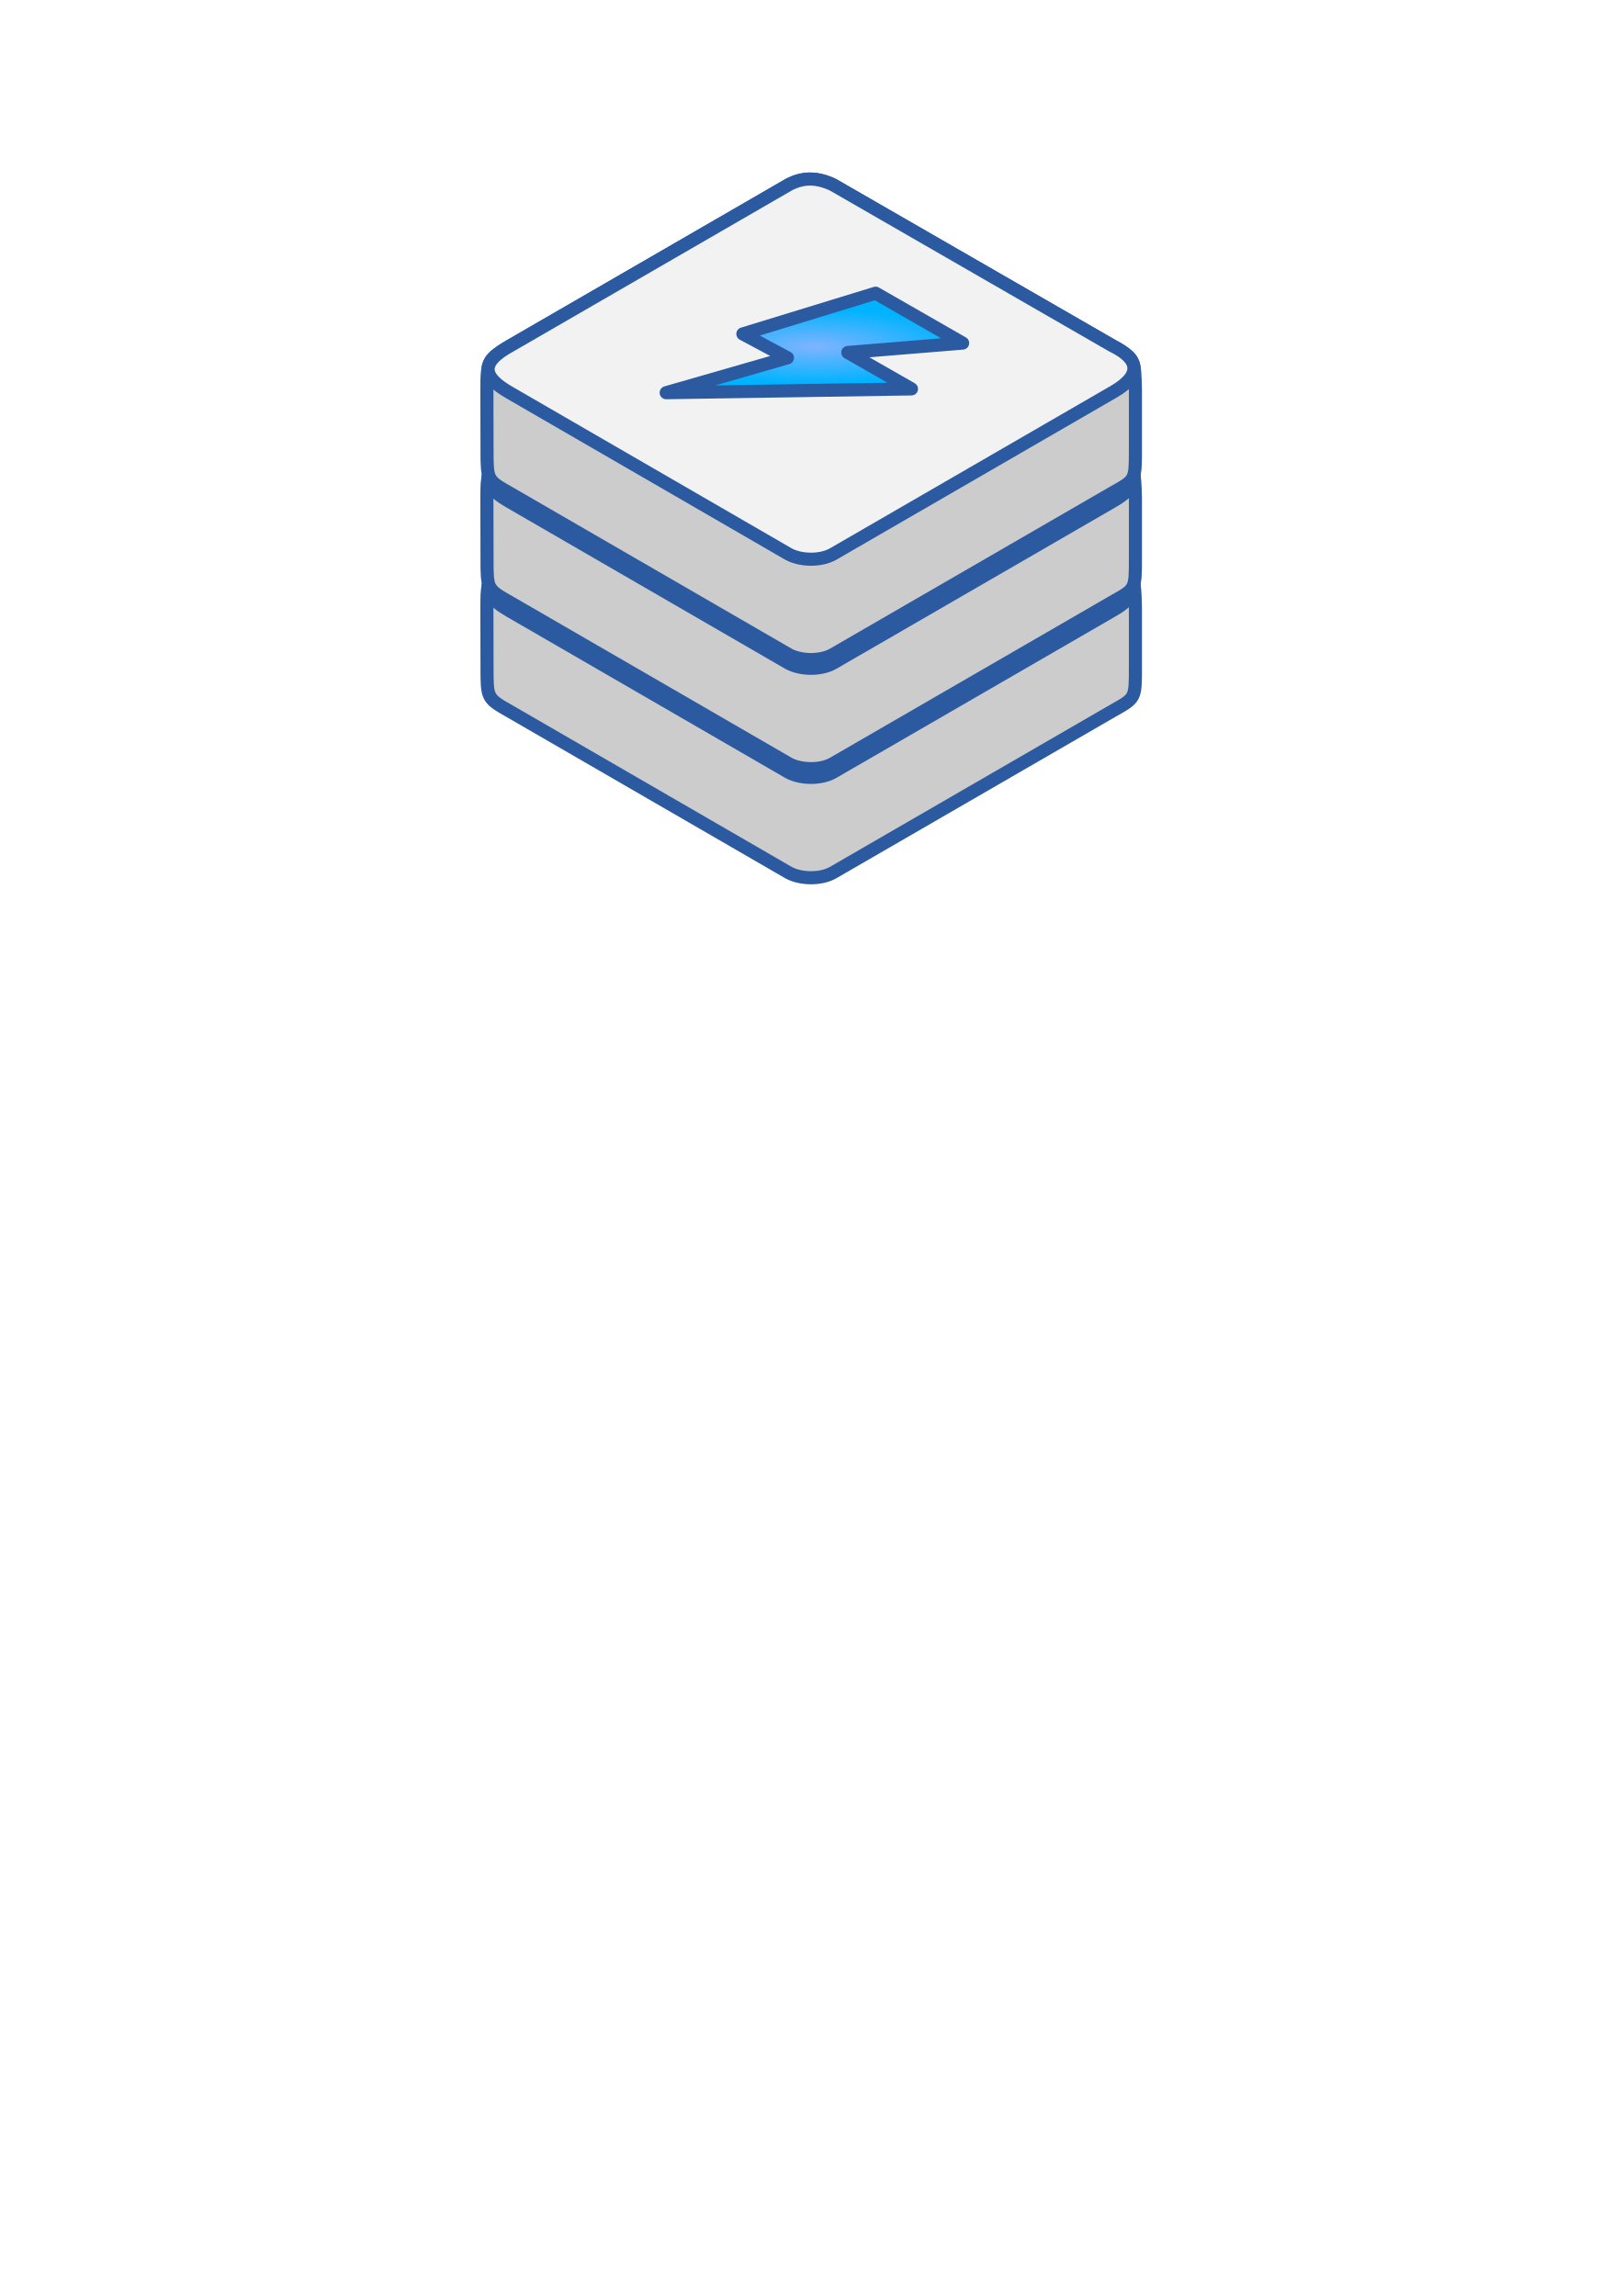
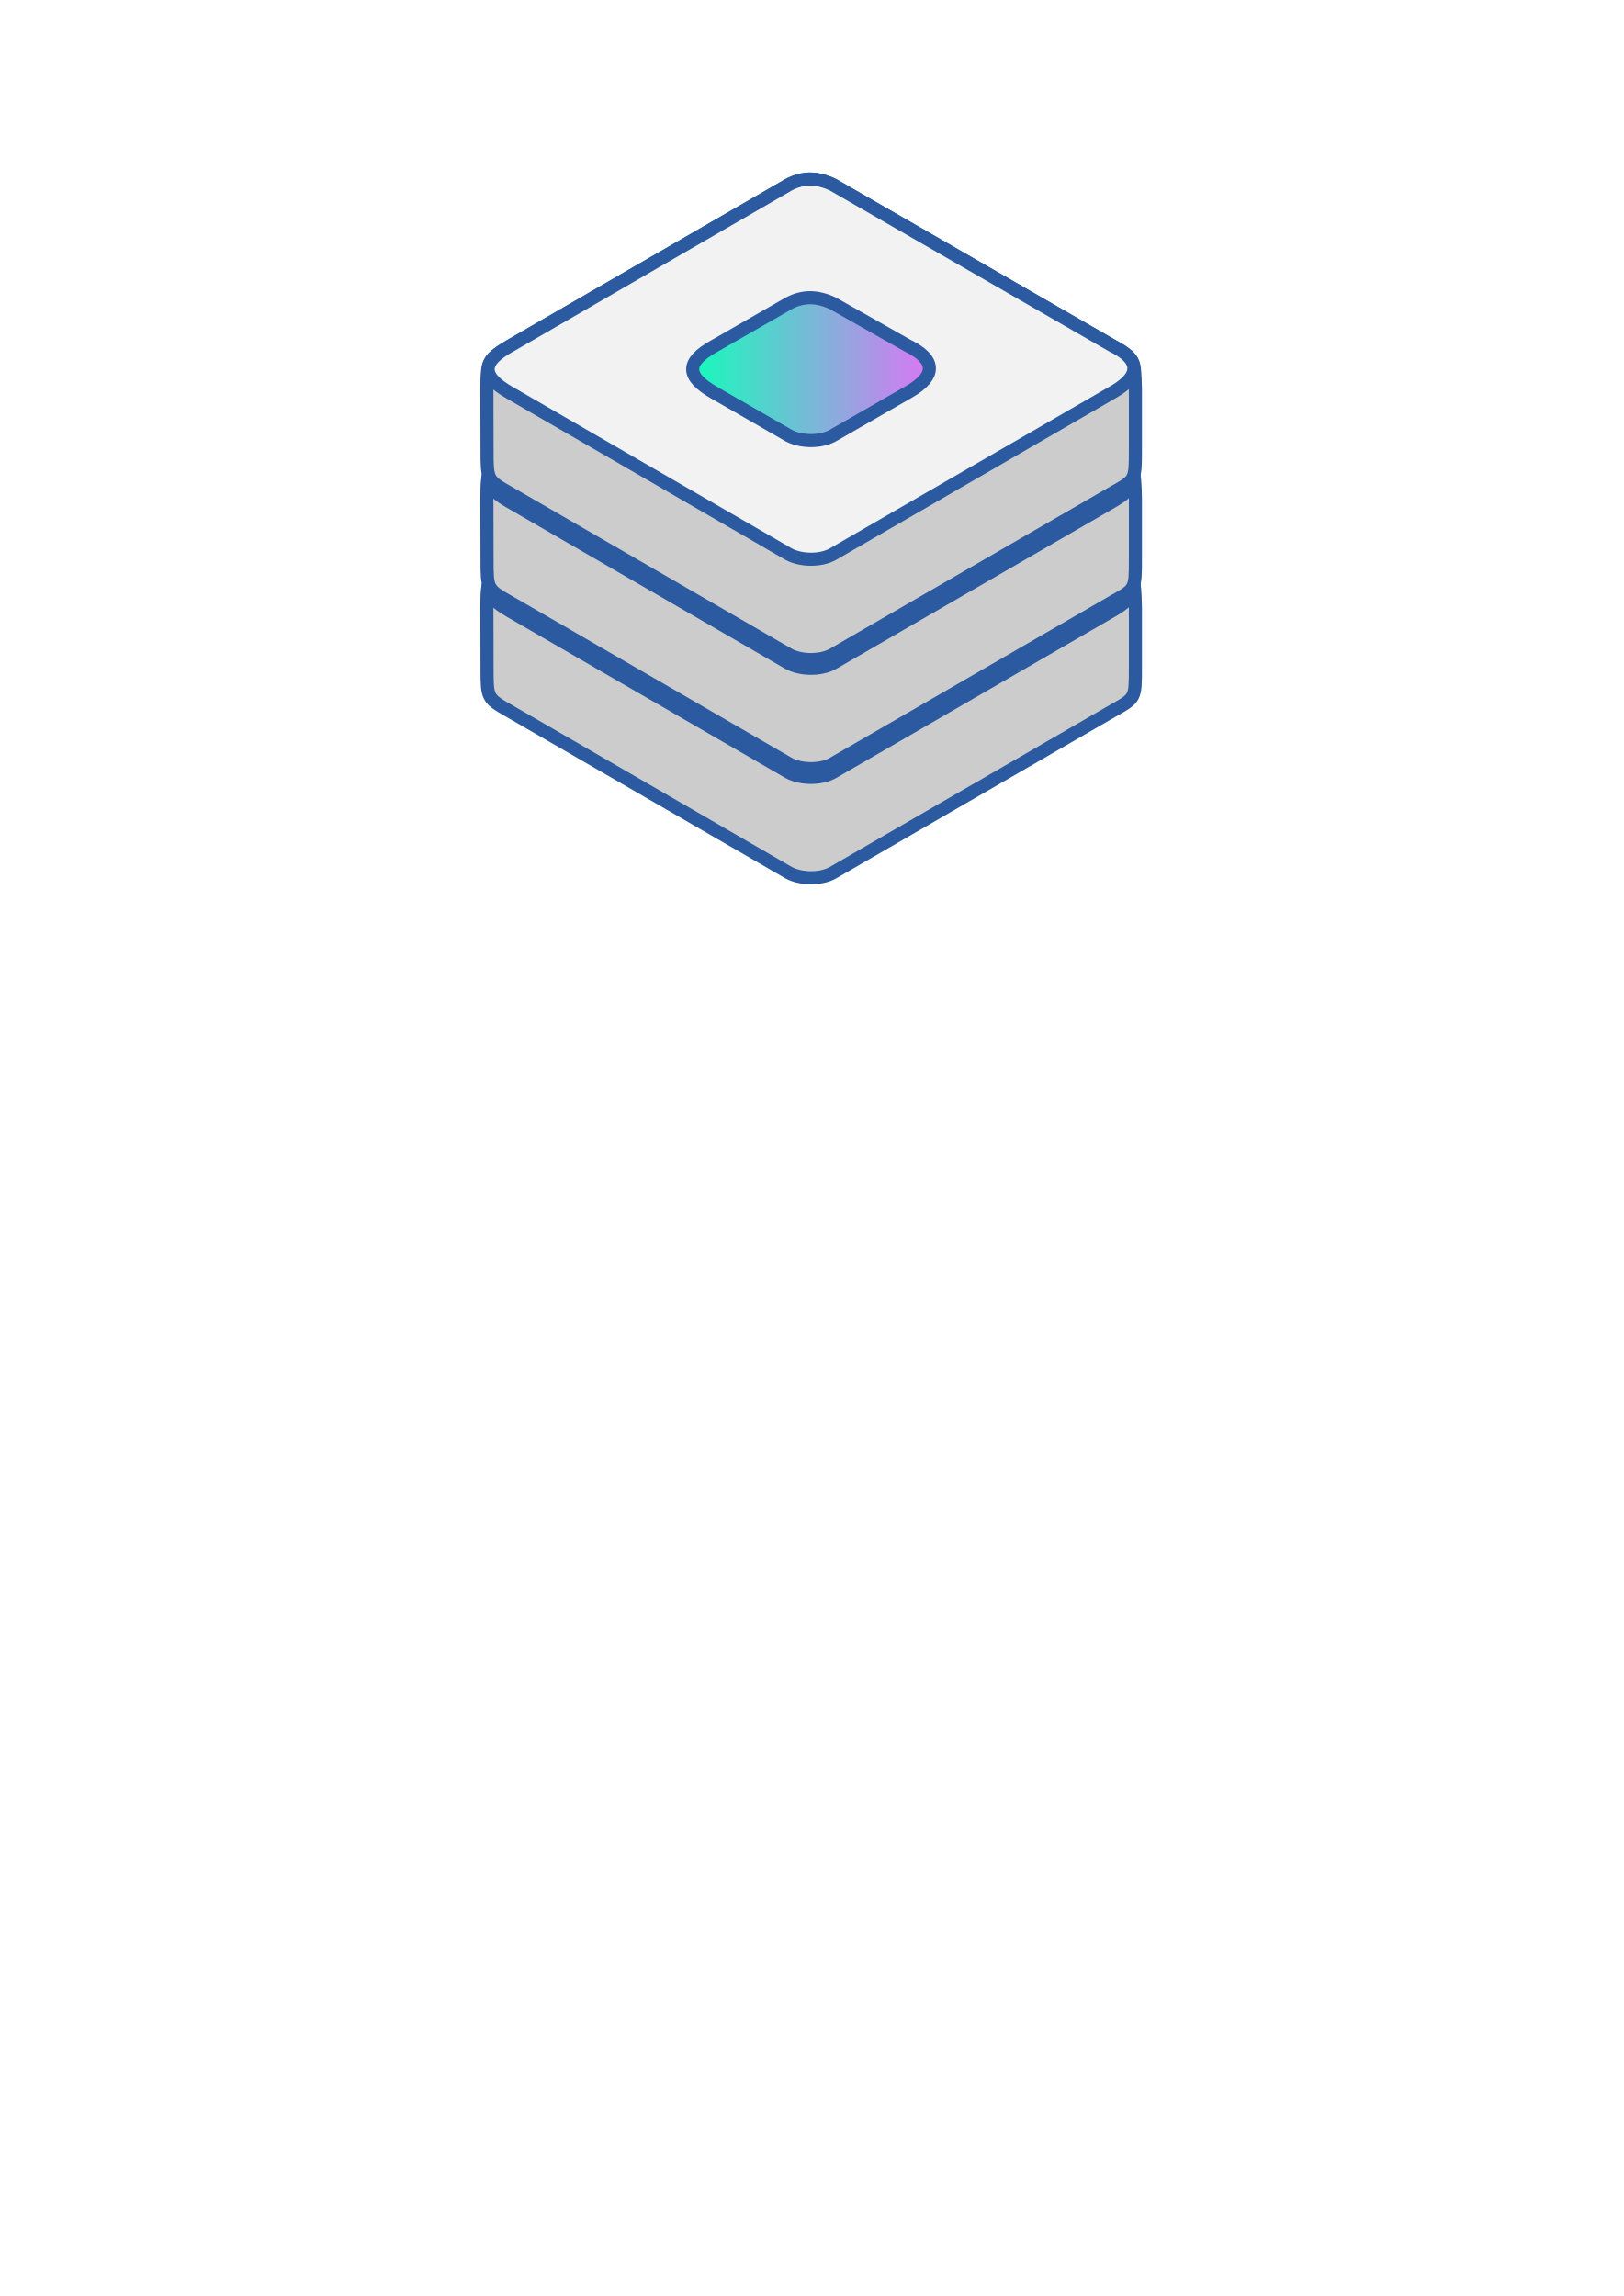
<svg xmlns="http://www.w3.org/2000/svg" xmlns:xlink="http://www.w3.org/1999/xlink" width="210mm" height="297mm" viewBox="0 0 744.094 1052.362" id="svg2" version="1.1">
  <defs id="defs4">
+     <linearGradient id="linearGradient4592">
+       <stop id="stop4588" offset="0" style="stop-color:#10ffb9;stop-opacity:1" />
+       <stop id="stop4590" offset="1" style="stop-color:#df71f5;stop-opacity:0.988" />
+     </linearGradient>
    <linearGradient id="linearGradient4249">
      <stop style="stop-color:#80b3ff;stop-opacity:1;" offset="0" id="stop4251" />
      <stop style="stop-color:#00b3ff;stop-opacity:1" offset="1" id="stop4253" />
    </linearGradient>
    <marker markerWidth="289.862" markerHeight="121.837" refX="144.931" refY="60.919" orient="auto" id="marker4450">
      <rect transform="matrix(0.9218742,0.3874894,-0.9218742,0.3874894,0,0)" style="fill:#f2f2f2;stroke:#939dac;stroke-width:3.083;stroke-miterlimit:4;stroke-dasharray:none" id="rect4298" width="164.062" height="164.062" x="75.183" y="-82.031" ry="15.415" />
    </marker>
    <radialGradient xlink:href="#linearGradient4249" id="radialGradient4193" gradientUnits="userSpaceOnUse" gradientTransform="matrix(1,0,0,0.2480517,133.0561,261.8738)" cx="250.325" cy="380.004" fx="250.325" fy="380.004" r="68.609" />
    <radialGradient xlink:href="#linearGradient4249" id="radialGradient4171" gradientUnits="userSpaceOnUse" gradientTransform="matrix(1,0,0,0.2480517,133.0561,261.8738)" cx="250.325" cy="380.004" fx="250.325" fy="380.004" r="68.609" />
-     <radialGradient xlink:href="#linearGradient4249" id="radialGradient4181" gradientUnits="userSpaceOnUse" gradientTransform="matrix(1,0,0,0.2480517,133.0561,261.8738)" cx="250.325" cy="380.004" fx="250.325" fy="380.004" r="68.609" />
+     <linearGradient xlink:href="#linearGradient4592" id="linearGradient4596" x1="324.507" y1="366.615" x2="438.967" y2="366.615" gradientUnits="userSpaceOnUse" />
  </defs>
  <g id="layer1">
    <g transform="translate(-10.0677,-97.32301)" id="g4185">
      <path style="fill:#cccccc;fill-rule:evenodd;stroke:#2c5aa0;stroke-width:6;stroke-linecap:round;stroke-linejoin:round;stroke-miterlimit:4;stroke-dasharray:none;stroke-opacity:1" d="m 243.69,423.346 127.801,73.971 c 5.441,2.967 14.577,3.216 20.28,0 l 128.74,-74.485 c 9.882,-5.548 9.882,-5.494 9.882,-19.363 l 0,-13.815 0,-13.815 c -0.347,-14.043 -0.173,-13.989 -10.575,-20.056 L 391.77,281.989 c -7.419,-3.462 -13.735,-3.457 -20.28,0 l -127.923,74.001 c -9.709,6.068 -10.371,6.177 -10.371,19.873 l 0.031,13.805 0.031,13.805 c 0,13.869 0.031,13.978 10.433,19.873 z" id="path4187" />
      <path id="path4189" d="m 243.69,377.346 127.801,73.971 c 5.441,2.967 14.577,3.216 20.28,0 l 128.74,-74.485 c 12.965,-7.53 11.787,-15.002 -0.693,-21.05 L 391.77,281.989 c -7.419,-3.462 -13.735,-3.457 -20.28,0 l -127.923,74.001 c -13.118,7.27 -13.084,13.844 0.123,21.356 z" style="fill:#f2f2f2;fill-rule:evenodd;stroke:#2c5aa0;stroke-width:6;stroke-linecap:round;stroke-linejoin:round;stroke-miterlimit:4;stroke-dasharray:none;stroke-opacity:1" />
      <path style="opacity:1;fill:url(#radialGradient4193);fill-opacity:1;fill-rule:evenodd;stroke:#2c5aa0;stroke-width:6;stroke-linecap:butt;stroke-linejoin:round;stroke-miterlimit:4;stroke-dasharray:none;stroke-opacity:1" d="m 411.334,331.708 39.881,22.869 -52.634,4.311 29.182,16.685 -112.406,1.742 55.591,-15.99 -20.451,-10.956 z" id="path4191" />
    </g>
    <g id="g4163" transform="translate(-10.0677,-147.323)">
      <path id="path4165" d="m 243.69,423.346 127.801,73.971 c 5.441,2.967 14.577,3.216 20.28,0 l 128.74,-74.485 c 9.882,-5.548 9.882,-5.494 9.882,-19.363 l 0,-13.815 0,-13.815 c -0.347,-14.043 -0.173,-13.989 -10.575,-20.056 L 391.77,281.989 c -7.419,-3.462 -13.735,-3.457 -20.28,0 l -127.923,74.001 c -9.709,6.068 -10.371,6.177 -10.371,19.873 l 0.031,13.805 0.031,13.805 c 0,13.869 0.031,13.978 10.433,19.873 z" style="fill:#cccccc;fill-rule:evenodd;stroke:#2c5aa0;stroke-width:6;stroke-linecap:round;stroke-linejoin:round;stroke-miterlimit:4;stroke-dasharray:none;stroke-opacity:1" />
      <path style="fill:#f2f2f2;fill-rule:evenodd;stroke:#2c5aa0;stroke-width:6;stroke-linecap:round;stroke-linejoin:round;stroke-miterlimit:4;stroke-dasharray:none;stroke-opacity:1" d="m 243.69,377.346 127.801,73.971 c 5.441,2.967 14.577,3.216 20.28,0 l 128.74,-74.485 c 12.965,-7.53 11.787,-15.002 -0.693,-21.05 L 391.77,281.989 c -7.419,-3.462 -13.735,-3.457 -20.28,0 l -127.923,74.001 c -13.118,7.27 -13.084,13.844 0.123,21.356 z" id="path4167" />
      <path id="path4169" d="m 411.334,331.708 39.881,22.869 -52.634,4.311 29.182,16.685 -112.406,1.742 55.591,-15.99 -20.451,-10.956 z" style="opacity:1;fill:url(#radialGradient4171);fill-opacity:1;fill-rule:evenodd;stroke:#2c5aa0;stroke-width:6;stroke-linecap:butt;stroke-linejoin:round;stroke-miterlimit:4;stroke-dasharray:none;stroke-opacity:1" />
    </g>
    <g transform="translate(-10.0677,-197.323)" id="g4173">
      <path style="fill:#cccccc;fill-rule:evenodd;stroke:#2c5aa0;stroke-width:6;stroke-linecap:round;stroke-linejoin:round;stroke-miterlimit:4;stroke-dasharray:none;stroke-opacity:1" d="m 243.69,423.346 127.801,73.971 c 5.441,2.967 14.577,3.216 20.28,0 l 128.74,-74.485 c 9.882,-5.548 9.882,-5.494 9.882,-19.363 l 0,-13.815 0,-13.815 c -0.347,-14.043 -0.173,-13.989 -10.575,-20.056 L 391.77,281.989 c -7.419,-3.462 -13.735,-3.457 -20.28,0 l -127.923,74.001 c -9.709,6.068 -10.371,6.177 -10.371,19.873 l 0.031,13.805 0.031,13.805 c 0,13.869 0.031,13.978 10.433,19.873 z" id="path4175" />
      <path id="path4177" d="m 243.69,377.346 127.801,73.971 c 5.441,2.967 14.577,3.216 20.28,0 l 128.74,-74.485 c 12.965,-7.53 11.787,-15.002 -0.693,-21.05 L 391.77,281.989 c -7.419,-3.462 -13.735,-3.457 -20.28,0 l -127.923,74.001 c -13.118,7.27 -13.084,13.844 0.123,21.356 z" style="fill:#f2f2f2;fill-rule:evenodd;stroke:#2c5aa0;stroke-width:6;stroke-linecap:round;stroke-linejoin:round;stroke-miterlimit:4;stroke-dasharray:none;stroke-opacity:1" />
-       <path style="opacity:1;fill:url(#radialGradient4181);fill-opacity:1;fill-rule:evenodd;stroke:#2c5aa0;stroke-width:6;stroke-linecap:butt;stroke-linejoin:round;stroke-miterlimit:4;stroke-dasharray:none;stroke-opacity:1" d="m 411.334,331.708 39.881,22.869 -52.634,4.311 29.182,16.685 -112.406,1.742 55.591,-15.99 -20.451,-10.956 z" id="path4179" />
+       <path id="path4177-3" d="m 337.44,377.346 34.051,19.596 c 5.441,2.967 14.577,3.216 20.28,0 l 34.99,-20.11 c 12.965,-7.53 11.787,-15.002 -0.693,-21.05 l -34.296,-19.417 c -7.419,-3.462 -13.735,-3.457 -20.28,0 l -34.173,19.626 c -13.118,7.27 -13.084,13.844 0.123,21.356 z" style="fill:url(#linearGradient4596);fill-rule:evenodd;stroke:#2c5aa0;stroke-width:6;stroke-linecap:round;stroke-linejoin:round;stroke-miterlimit:4;stroke-dasharray:none;stroke-opacity:1;fill-opacity:1" />
    </g>
  </g>
</svg>
